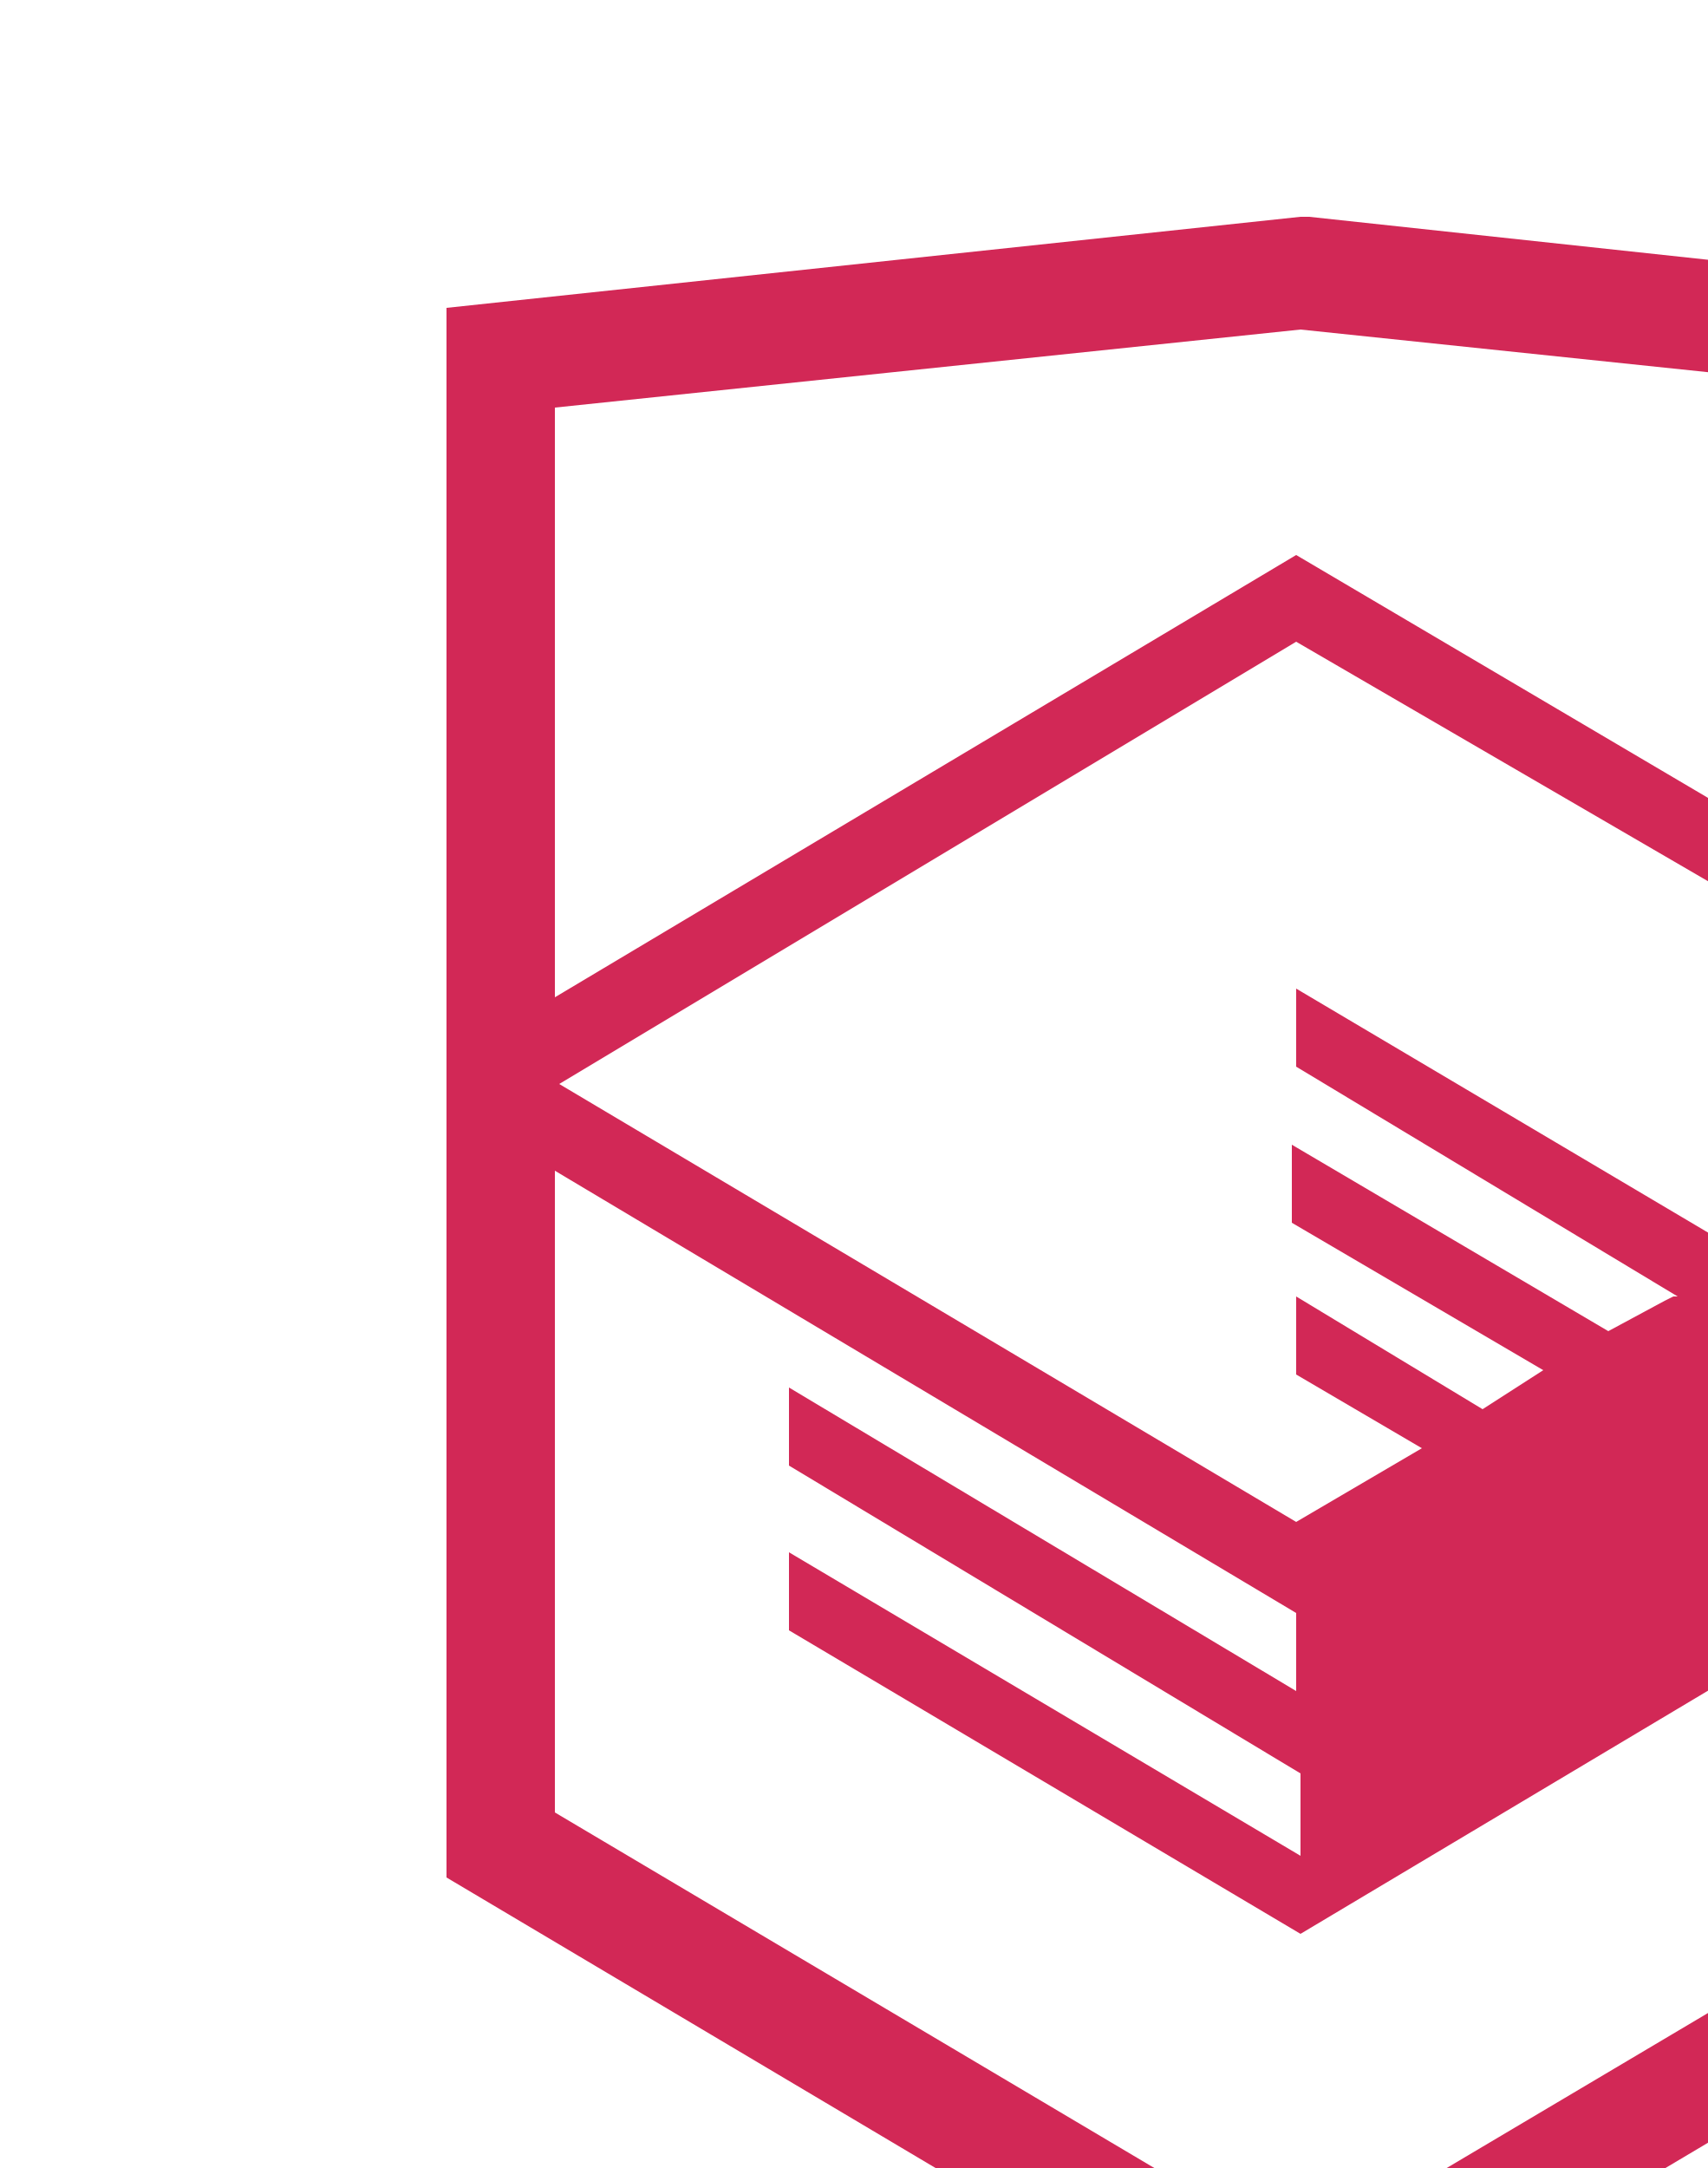
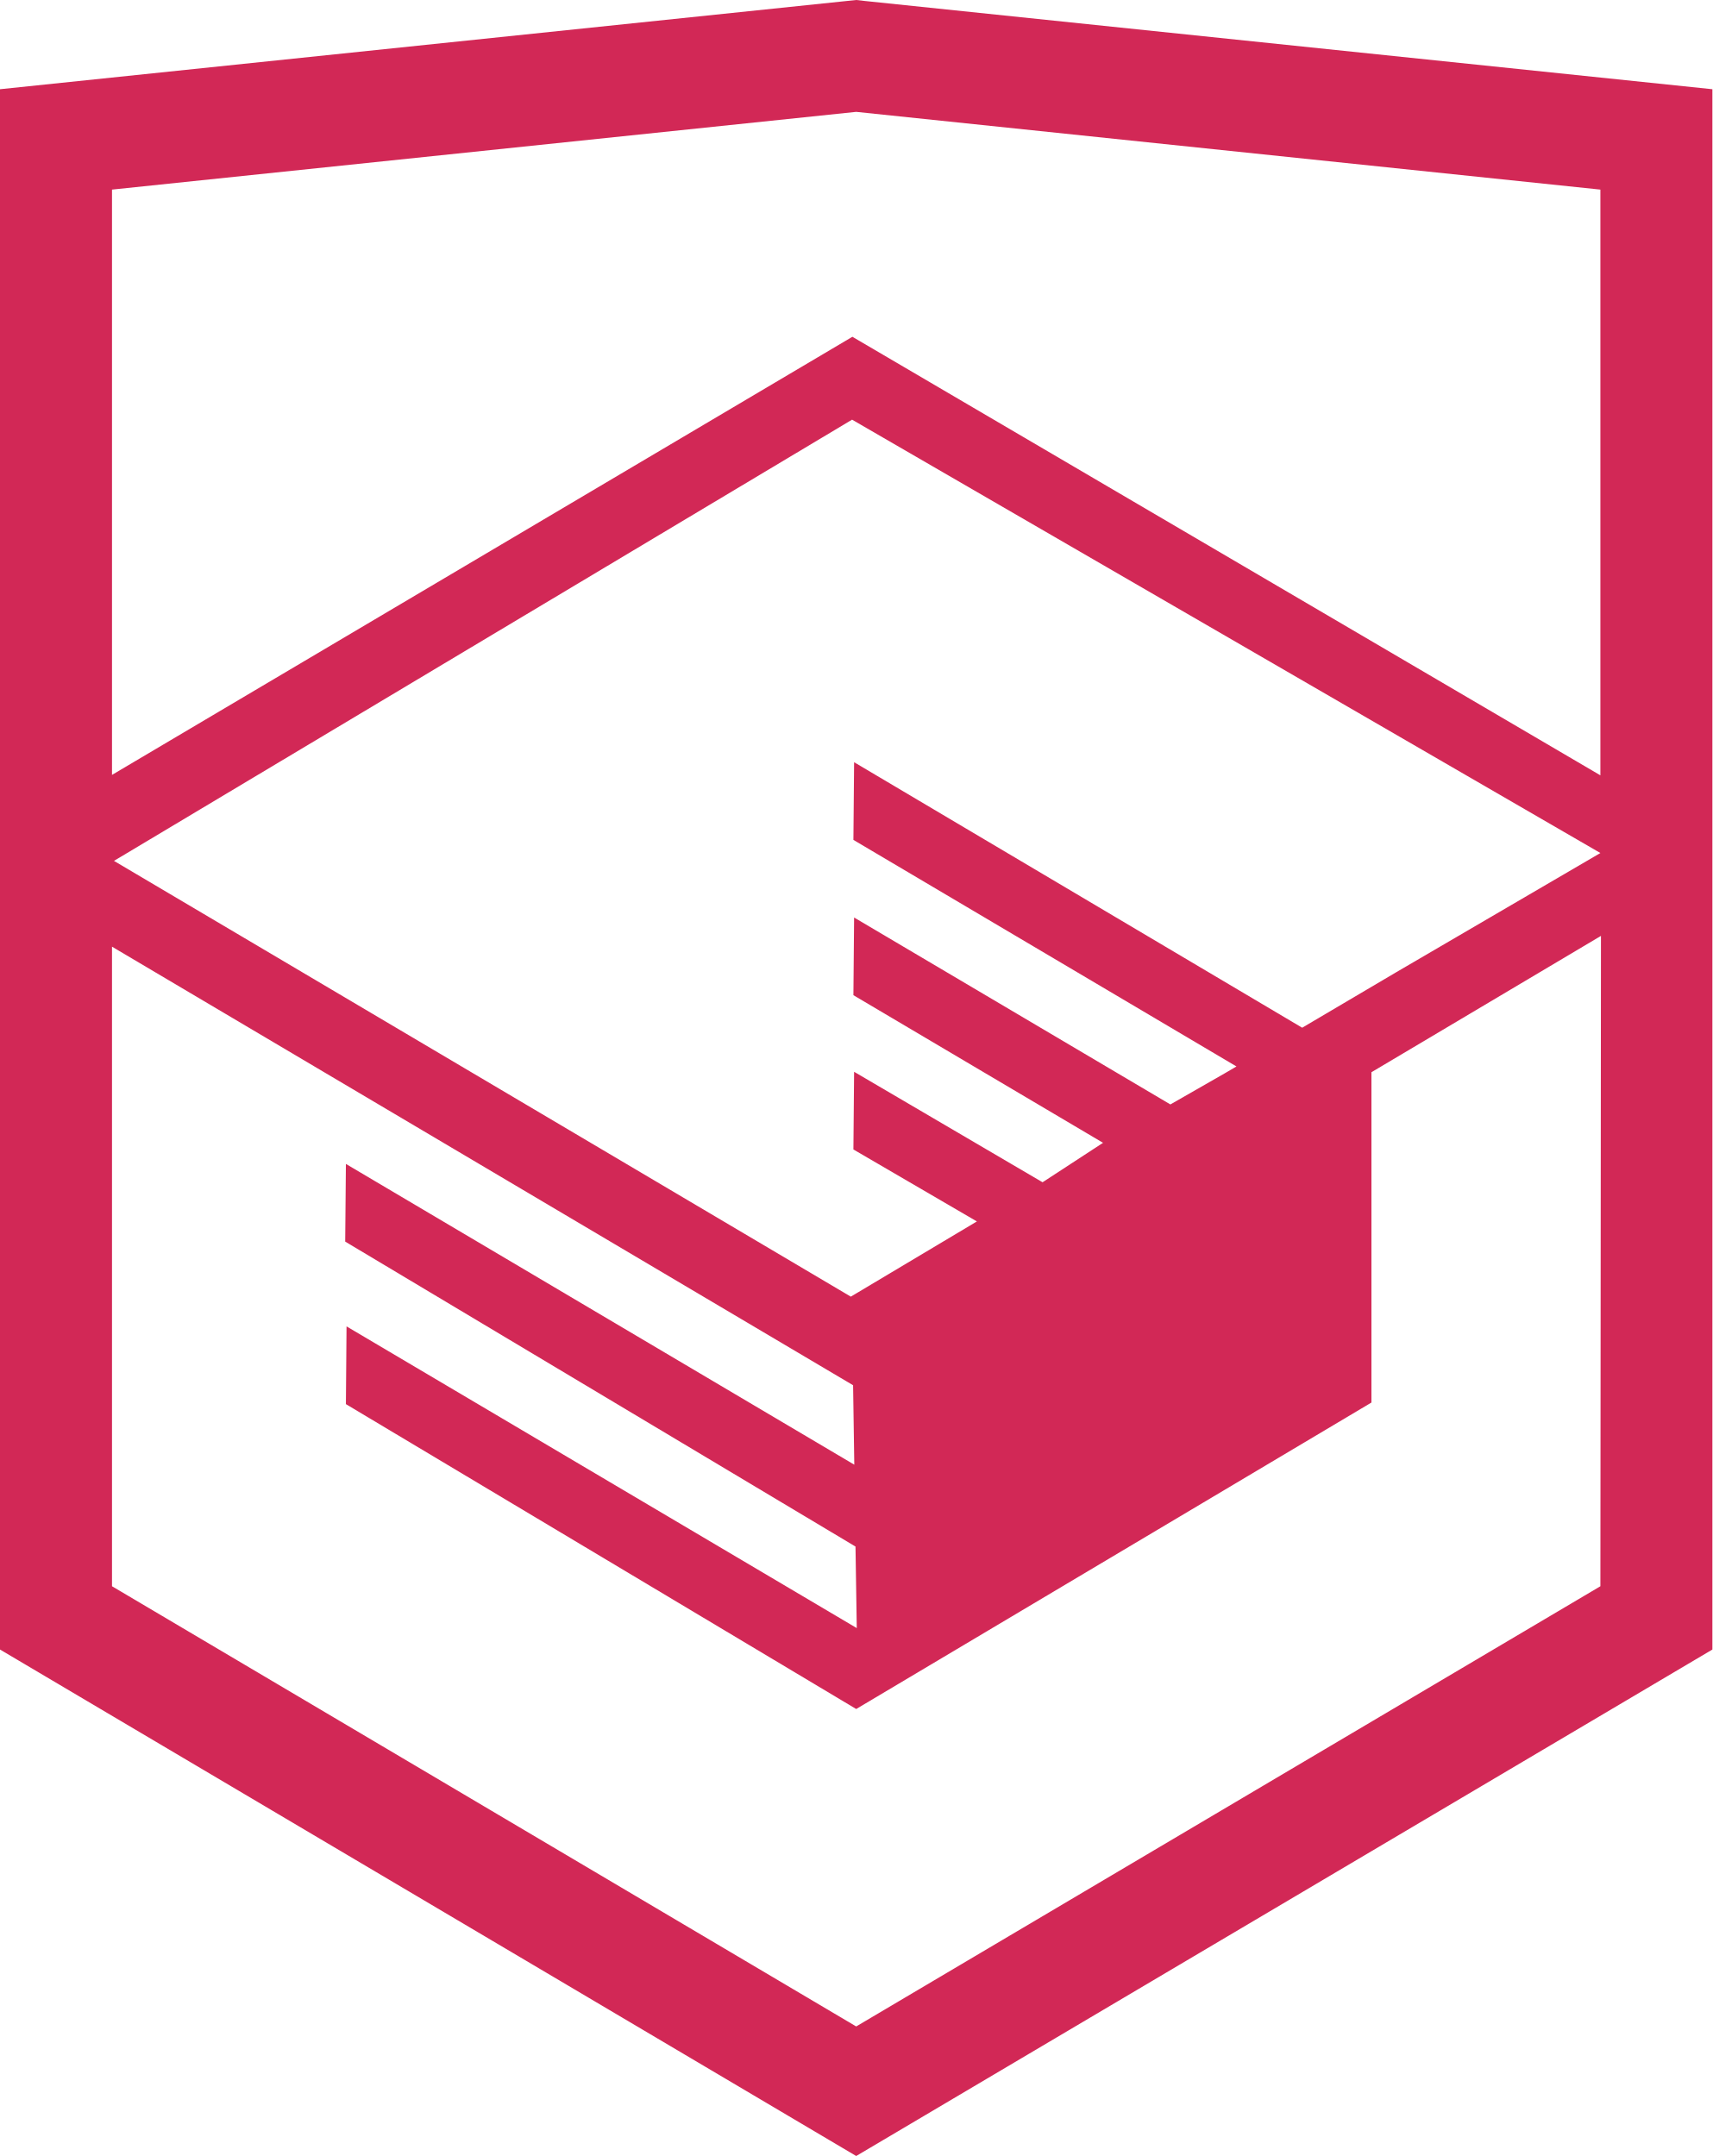
- <svg xmlns="http://www.w3.org/2000/svg">
-   <path fill="#D22856" d="M30.2 5h-.2l-19.7 2.1v36.2l19.7 11.7 19.7-11.7v-36.2l-19.5-2.1zm17 36.8l-17.2 10.2-17.2-10.2v-14.8l17.1 10.2v1.8l-11.7-7v1.8l11.8 7.1v1.9l-11.8-7v1.8l11.8 7 11.9-7.1v-7.6l5.3-3.2v15.1zm-.1-17l-4.7 2.8-2.2 1.3-10.3-6.1v1.8l8.8 5.3h-.1l-.2.1-1.3.7-7.3-4.3v1.8l5.8 3.4-1.4.9-4.3-2.6v1.8l2.9 1.7-2.9 1.7-17-10.1 17-10.2 17.2 10zm.1-1.8l-17.3-10.2-17.1 10.2v-13.6l17.2-1.8 17.2 1.8v13.6z" />
+ <svg xmlns="http://www.w3.org/2000/svg" width="27" height="34" viewBox="0 0 27 34" fill="none">
+   <path d="M13.643 0.016L13.5 0L0 1.407V26.013L13.5 34L27 26.013V1.407L13.643 0.016ZM25.234 25.015L13.5 31.957L1.766 25.015V14.929L13.451 21.845L13.47 23.098L5.454 18.355L5.443 19.58L13.489 24.389L13.509 25.675L5.464 20.917L5.454 22.143L13.5 26.951L21.624 22.118V20.893V16.909L25.243 14.759L25.234 25.015ZM25.234 13.452L22.015 15.332L20.532 16.207L13.467 12.02L13.456 13.245L19.496 16.818L19.443 16.849L19.313 16.925L18.454 17.417L13.467 14.469L13.456 15.694L17.392 18.022L16.459 18.631L16.438 18.644L13.467 16.902L13.456 18.127L15.403 19.262L13.415 20.448L1.797 13.576L13.435 6.618L25.234 13.452ZM25.234 12.227L13.44 5.311L1.766 12.22V2.99L13.5 1.764L25.234 2.99V12.227Z" fill="#D22856" />
</svg>
